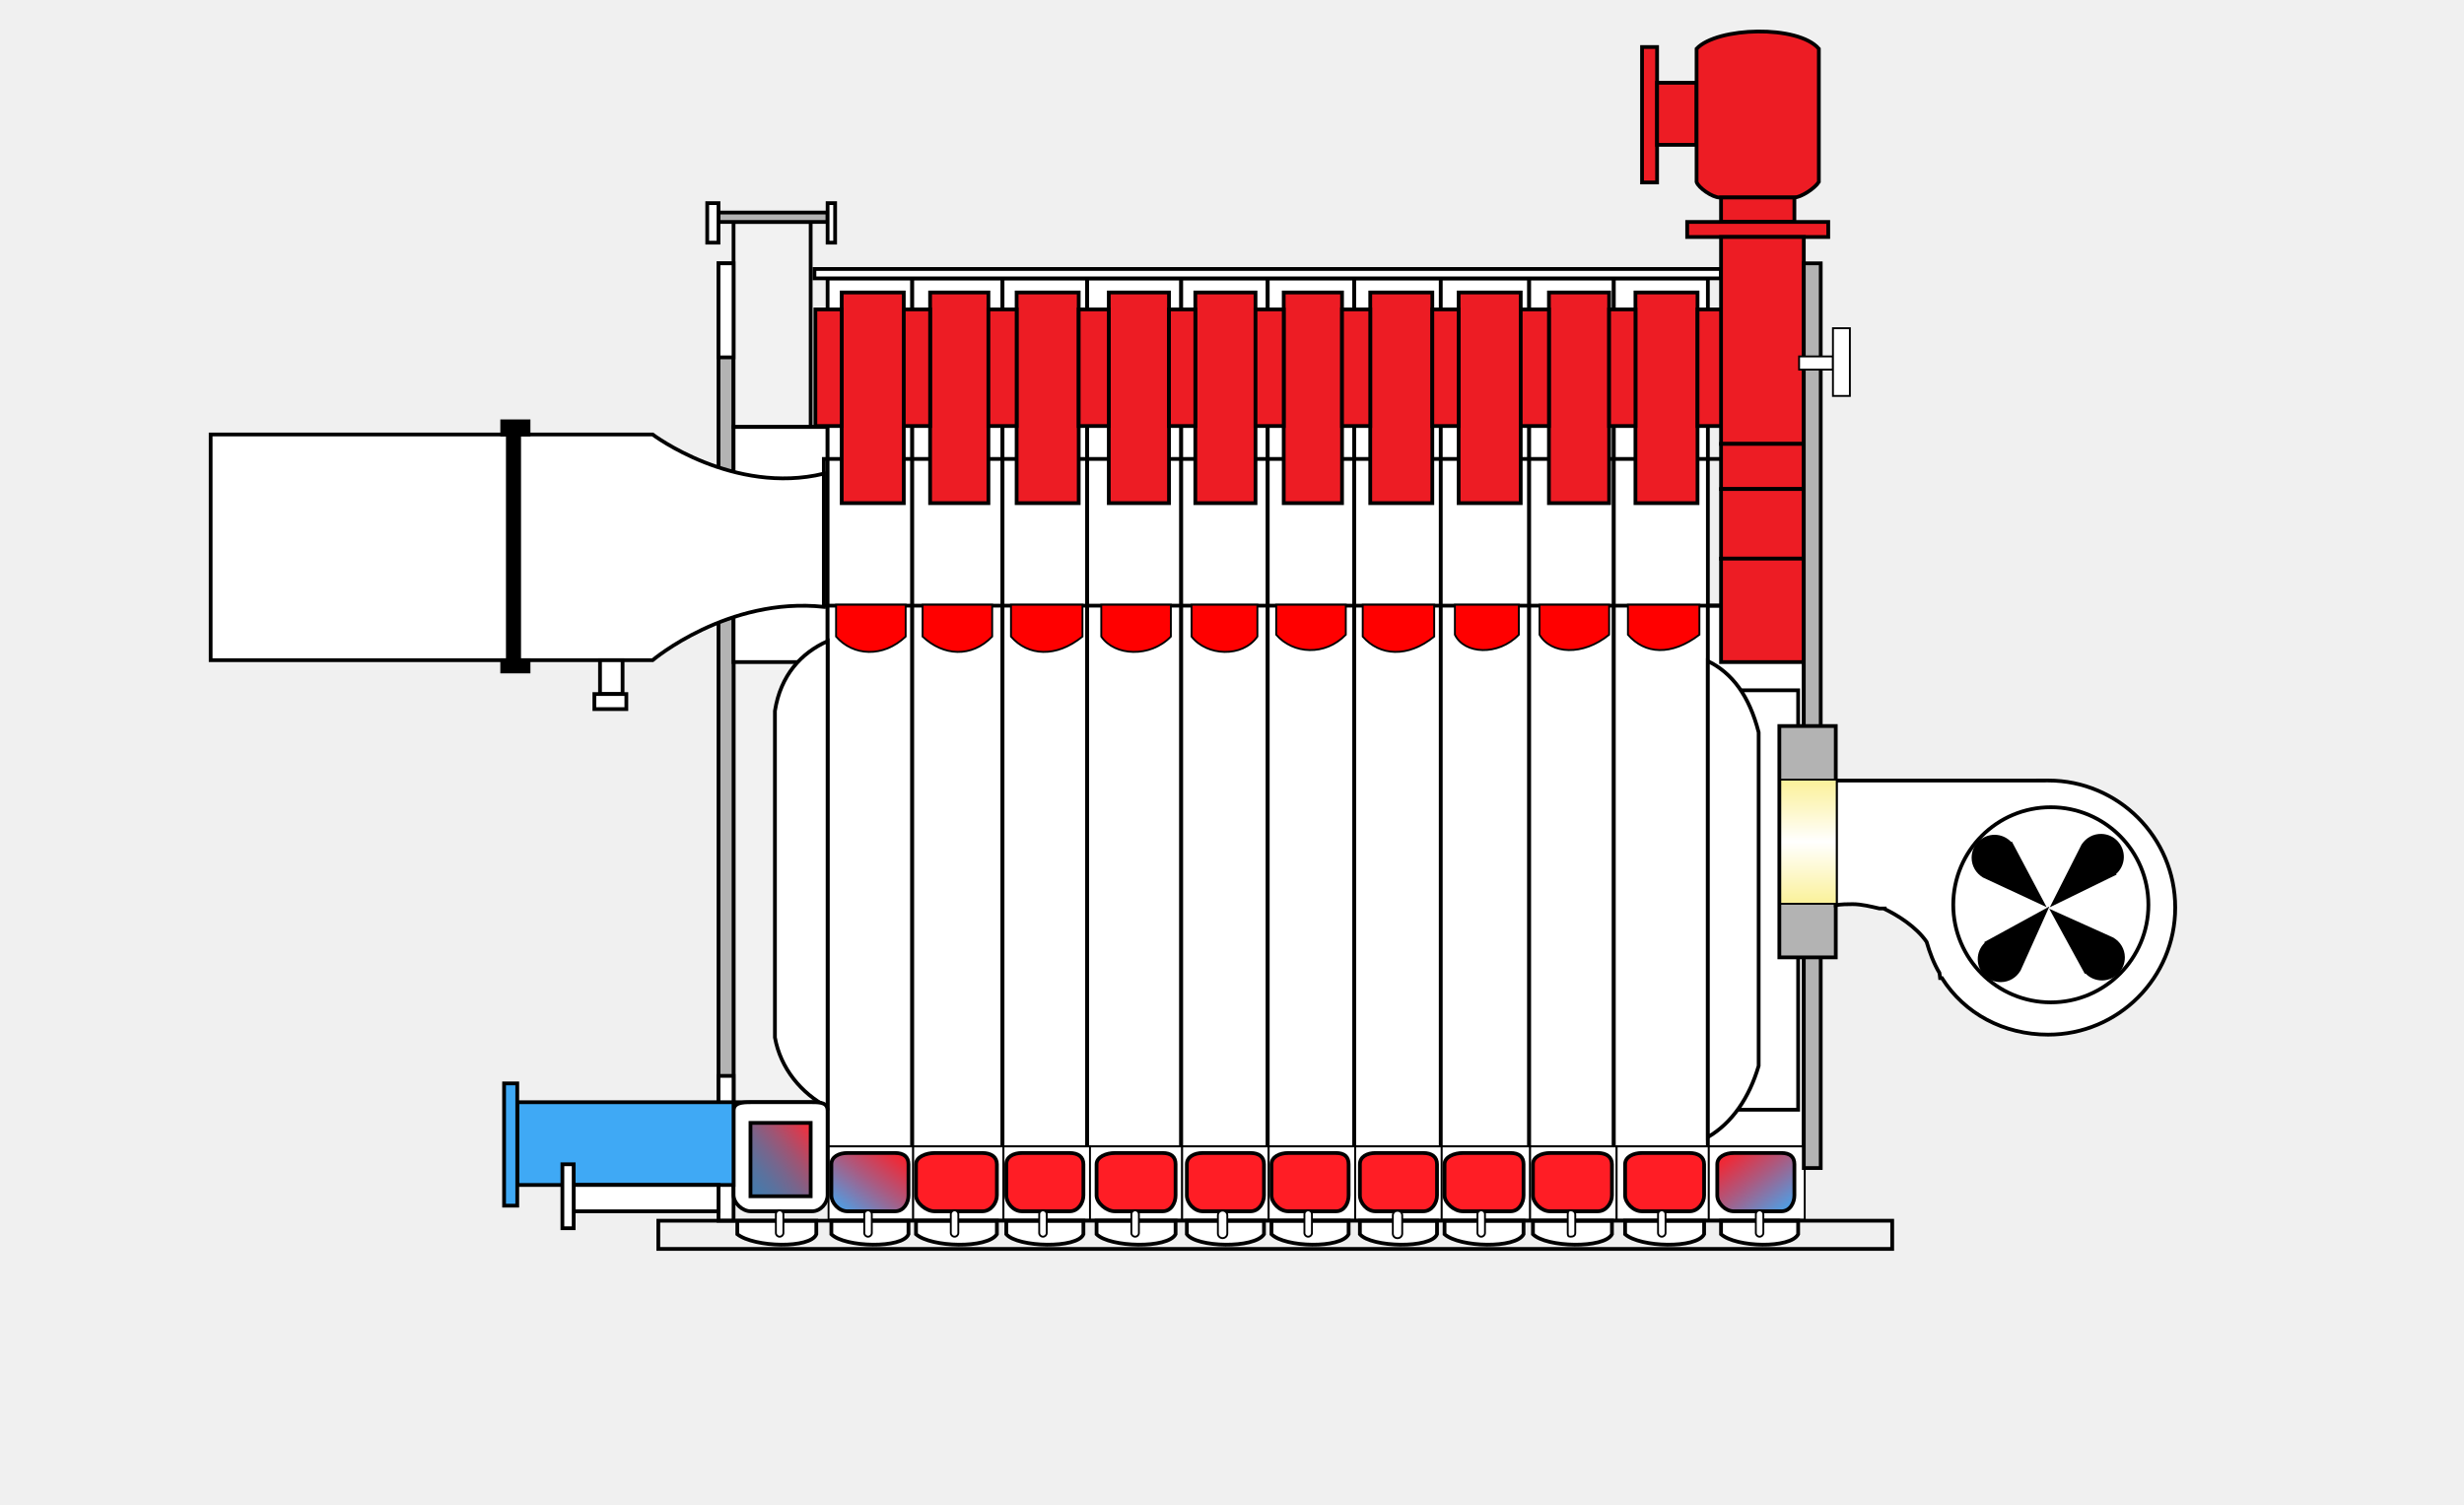
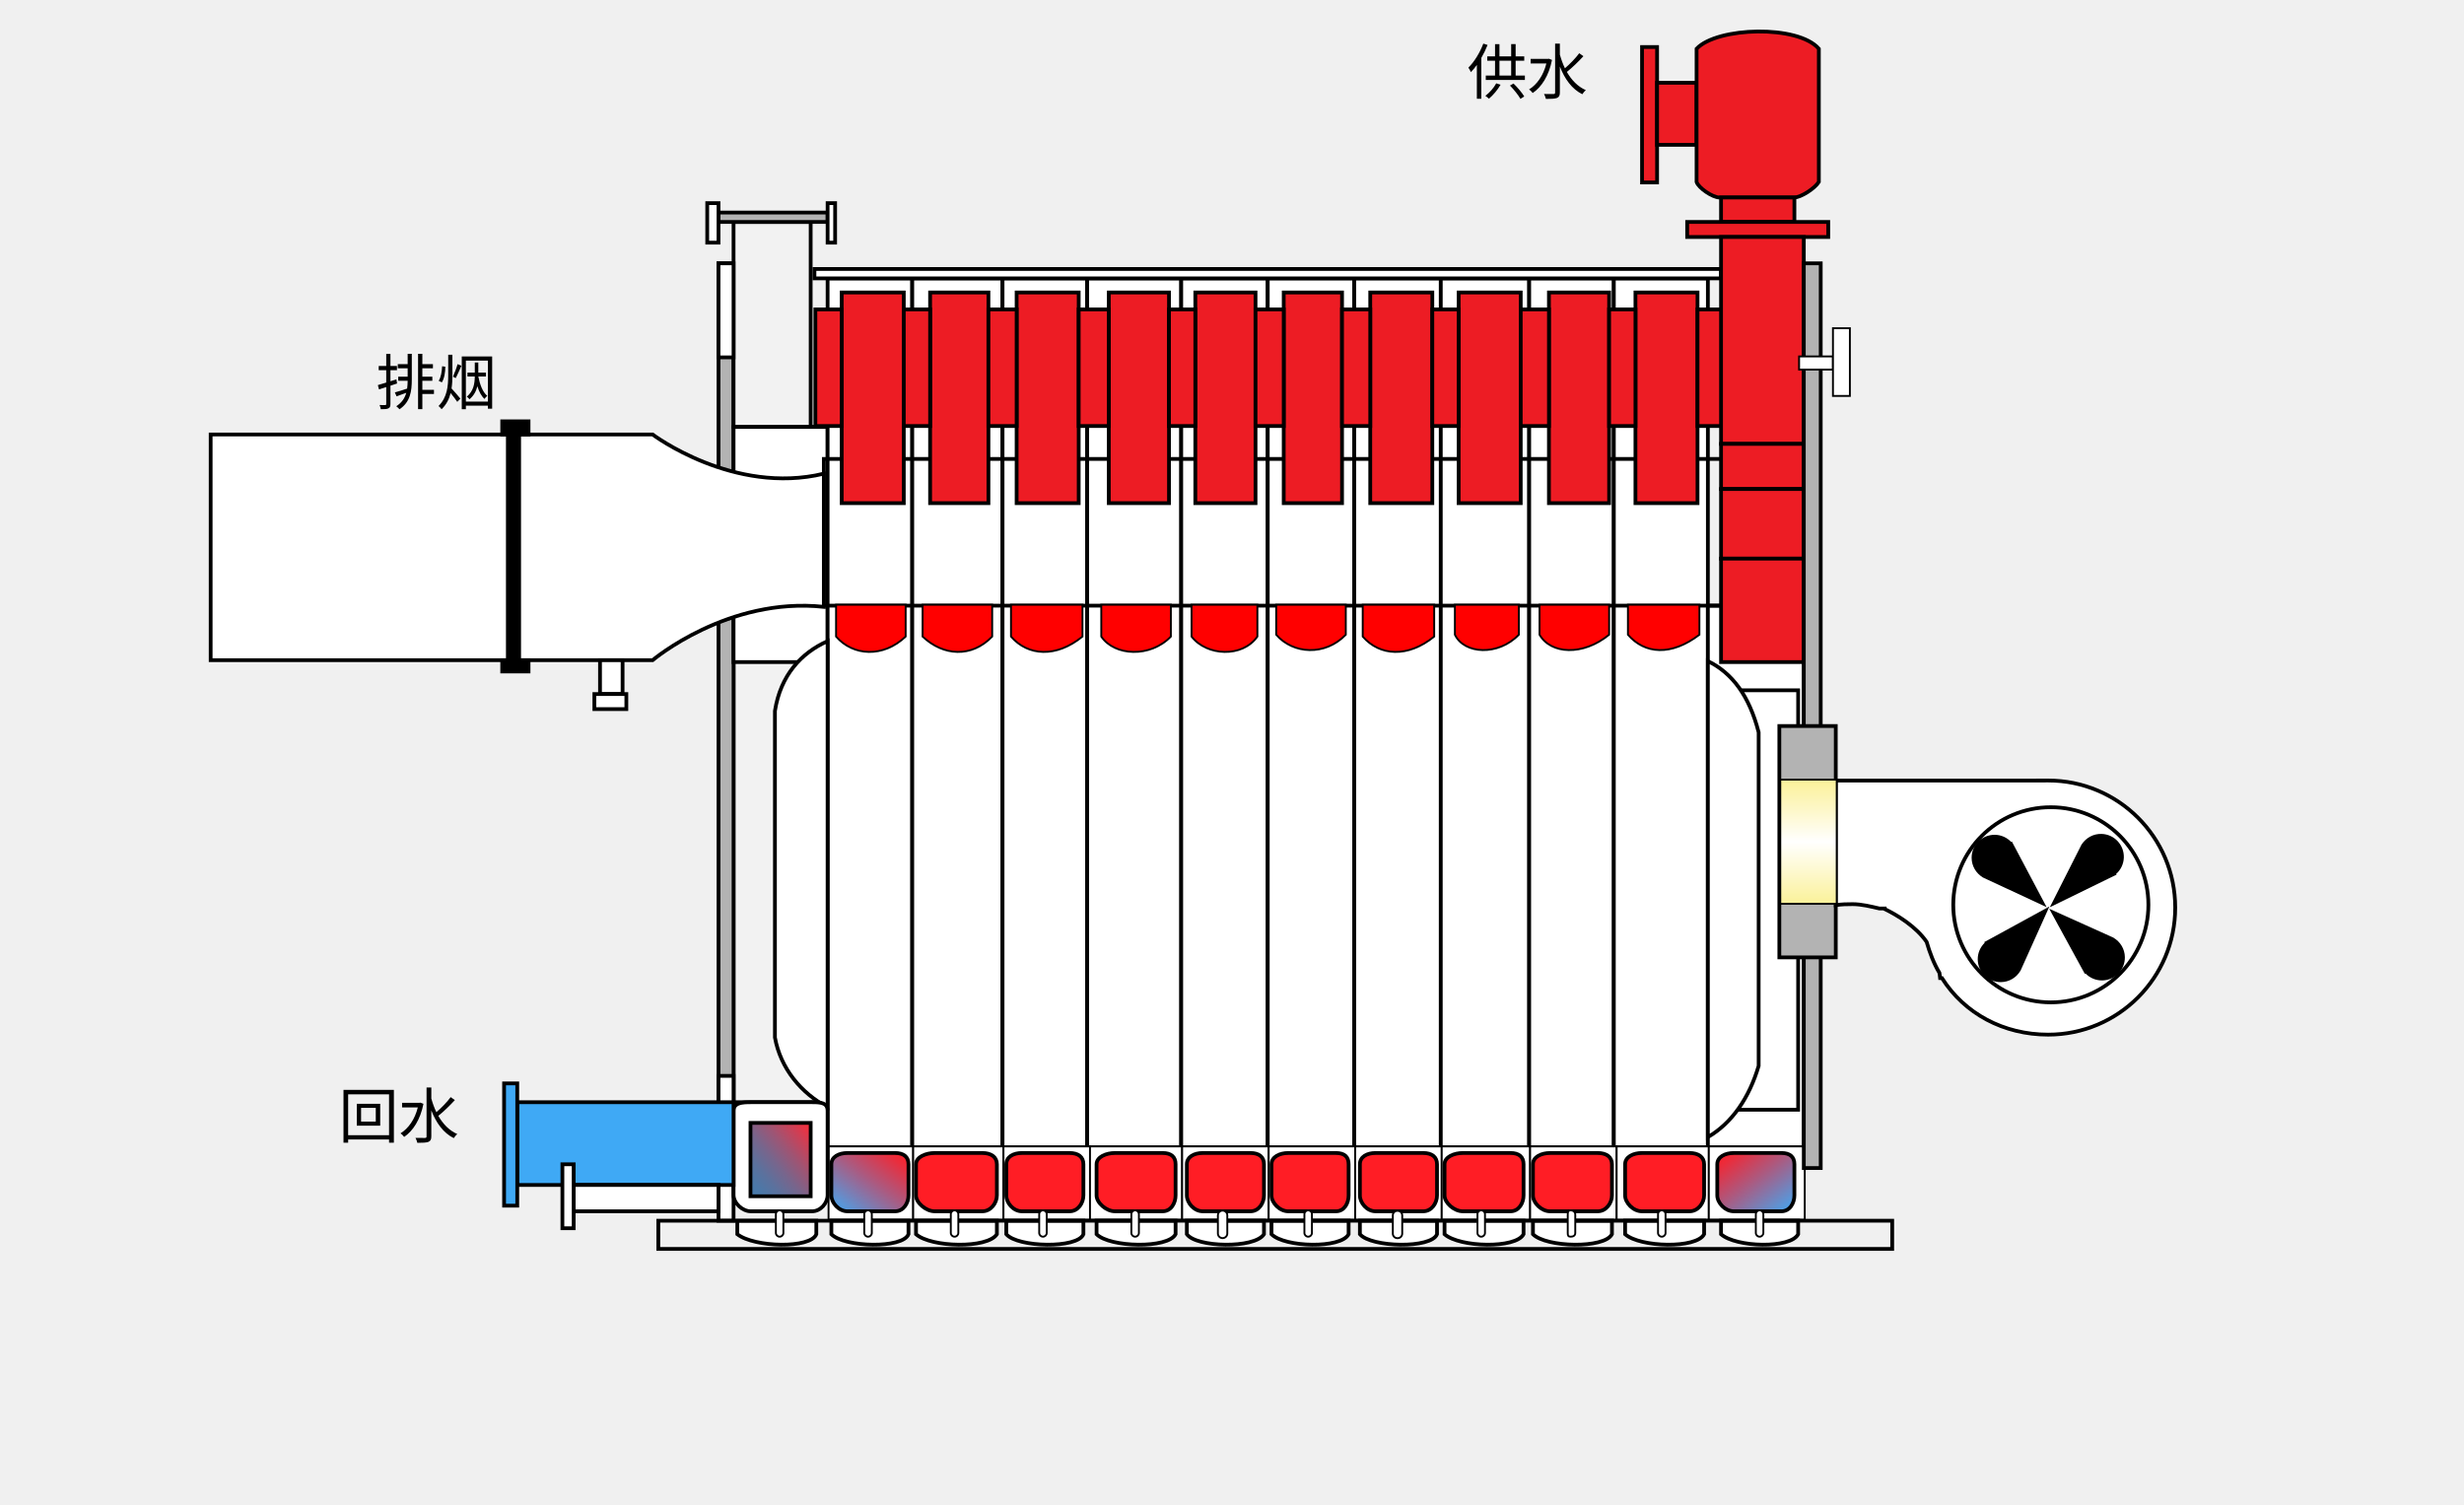
<svg xmlns="http://www.w3.org/2000/svg" version="1.1" id="图层_1" x="0px" y="0px" viewBox="0 0 1310 800" enable-background="new 0 0 1310 800" xml:space="preserve">
  <defs>
    <linearGradient id="SVGID_1_" x1="0%" y1="100%" x2="100%" y2="0%">
      <stop offset="0" style="stop-color:#3FA9F5" />
      <stop offset="0.059" style="stop-color:#4CA0E7" />
      <stop offset="0.525" style="stop-color:#AB5A80" />
      <stop offset="0.849" style="stop-color:#E82E3E" />
      <stop offset="1" style="stop-color:#FF1D25" />
    </linearGradient>
    <linearGradient id="SVGID_2_" x1="100%" y1="100%" x2="0%" y2="0%">
      <stop offset="0" style="stop-color:#3FA9F5" />
      <stop offset="0.059" style="stop-color:#4CA0E7" />
      <stop offset="0.525" style="stop-color:#AB5A80" />
      <stop offset="0.849" style="stop-color:#E82E3E" />
      <stop offset="1" style="stop-color:#FF1D25" />
    </linearGradient>
    <linearGradient id="SVGID_3_" x1="0%" y1="100%" x2="100%" y2="0%">
      <stop offset="0" style="stop-color:#457BAC" />
      <stop offset="0.114" style="stop-color:#4B78A8" />
      <stop offset="0.266" style="stop-color:#5C719D" />
      <stop offset="0.441" style="stop-color:#78658C" />
      <stop offset="0.632" style="stop-color:#9F5473" />
      <stop offset="0.834" style="stop-color:#D13E53" />
      <stop offset="1" style="stop-color:#FF2A36" />
    </linearGradient>
    <linearGradient id="SVGID_4_" x1="0%" y1="100%" x2="0%" y2="0%">
      <stop offset="0" style="stop-color:#FBF199" />
      <stop offset="0.029" style="stop-color:#FBF29F" />
      <stop offset="0.5" style="stop-color:#FFFFFF" />
      <stop offset="0.763" style="stop-color:#FDF7C7" />
      <stop offset="1" style="stop-color:#FBF199" />
    </linearGradient>
  </defs>
  <g id="body">
    <g>
      <rect x="390" y="227" fill="#F2F2F2" stroke="#000000" stroke-width="2" stroke-miterlimit="10" width="50" height="359" />
      <rect x="382" y="140" fill="#B3B3B3" stroke="#000000" stroke-width="2" stroke-miterlimit="10" width="8" height="470" />
      <rect x="390" y="118" fill="#F2F2F2" stroke="#000000" stroke-width="2" stroke-miterlimit="10" width="41" height="109" />
      <rect x="390" y="227" fill="#FFFFFF" stroke="#000000" stroke-width="2" stroke-miterlimit="10" width="50" height="125" />
      <rect x="382" y="140" fill="#FFFFFF" stroke="#000000" stroke-width="2" stroke-miterlimit="10" width="8" height="50" />
      <rect x="382" y="572" fill="#FFFFFF" stroke="#000000" stroke-width="2" stroke-miterlimit="10" width="8" height="77" />
    </g>
    <g>
      <rect x="440" y="148" fill="#FFFFFF" stroke="#000000" stroke-width="2" stroke-miterlimit="10" width="45" height="462" />
      <rect x="485" y="148" fill="#FFFFFF" stroke="#000000" stroke-width="2" stroke-miterlimit="10" width="48" height="462" />
      <rect x="533" y="148" fill="#FFFFFF" stroke="#000000" stroke-width="2" stroke-miterlimit="10" width="45" height="462" />
      <rect x="578" y="148" fill="#FFFFFF" stroke="#000000" stroke-width="2" stroke-miterlimit="10" width="50" height="462" />
      <rect x="628" y="148" fill="#FFFFFF" stroke="#000000" stroke-width="2" stroke-miterlimit="10" width="46" height="462" />
      <rect x="674" y="148" fill="#FFFFFF" stroke="#000000" stroke-width="2" stroke-miterlimit="10" width="46" height="462" />
      <rect x="720" y="148" fill="#FFFFFF" stroke="#000000" stroke-width="2" stroke-miterlimit="10" width="46" height="462" />
      <rect x="766" y="148" fill="#FFFFFF" stroke="#000000" stroke-width="2" stroke-miterlimit="10" width="47" height="462" />
      <rect x="813" y="148" fill="#FFFFFF" stroke="#000000" stroke-width="2" stroke-miterlimit="10" width="45" height="462" />
      <rect x="858" y="148" fill="#FFFFFF" stroke="#000000" stroke-width="2" stroke-miterlimit="10" width="50" height="462" />
      <rect x="908" y="322" fill="#FFFFFF" stroke="#000000" stroke-width="2" stroke-miterlimit="10" width="51" height="288" />
      <rect x="923" y="367" fill="#FFFFFF" stroke="#000000" stroke-width="2" stroke-miterlimit="10" width="33" height="223" />
      <path fill="#FFFFFF" stroke="#000000" stroke-width="2" stroke-miterlimit="10" d="M412,551.596c3,16.544,14,29.617,28,37.098    V340.867c-14,6.234-25,18.064-28,37.099V551.596z" />
      <path fill="#FFFFFF" stroke="#000000" stroke-width="2" stroke-miterlimit="10" d="M935,566.679c-5,16.896-14,30.249-27,37.886    V351.478c13,6.364,22,18.447,27,37.884V566.679z" />
    </g>
    <rect x="438" y="244" fill="none" stroke="#000000" stroke-width="2" stroke-miterlimit="10" width="479" height="78" />
    <g>
      <rect x="440.5" y="609.5" fill="#FFFFFF" stroke="#000000" stroke-miterlimit="10" width="45" height="39" />
      <rect x="485.5" y="609.5" fill="#FFFFFF" stroke="#000000" stroke-miterlimit="10" width="48" height="39" />
      <rect x="533.5" y="609.5" fill="#FFFFFF" stroke="#000000" stroke-miterlimit="10" width="46" height="39" />
      <rect x="579.5" y="609.5" fill="#FFFFFF" stroke="#000000" stroke-miterlimit="10" width="49" height="39" />
      <rect x="628.5" y="609.5" fill="#FFFFFF" stroke="#000000" stroke-miterlimit="10" width="46" height="39" />
      <rect x="674.5" y="609.5" fill="#FFFFFF" stroke="#000000" stroke-miterlimit="10" width="46" height="39" />
      <rect x="720.5" y="609.5" fill="#FFFFFF" stroke="#000000" stroke-miterlimit="10" width="46" height="39" />
      <rect x="766.5" y="609.5" fill="#FFFFFF" stroke="#000000" stroke-miterlimit="10" width="47" height="39" />
      <rect x="813.5" y="609.5" fill="#FFFFFF" stroke="#000000" stroke-miterlimit="10" width="46" height="39" />
      <rect x="859.5" y="609.5" fill="#FFFFFF" stroke="#000000" stroke-miterlimit="10" width="49" height="39" />
      <rect x="908.5" y="609.5" fill="#FFFFFF" stroke="#000000" stroke-miterlimit="10" width="51" height="39" />
    </g>
    <rect id="top1" x="433" y="143" fill="#FFFFFF" stroke="#000000" stroke-width="2" stroke-miterlimit="10" width="482" height="5" />
  </g>
  <g id="red0_top">
    <rect x="447.5" y="155.5" fill="#ED1C24" stroke="#000000" stroke-width="2" stroke-miterlimit="10" width="33" height="112" />
    <rect x="433.5" y="164.5" fill="#ED1C24" stroke="#000000" stroke-width="2" stroke-miterlimit="10" width="14" height="62" />
    <rect x="494.5" y="155.5" fill="#ED1C24" stroke="#000000" stroke-width="2" stroke-miterlimit="10" width="31" height="112" />
    <rect x="480.5" y="164.5" fill="#ED1C24" stroke="#000000" stroke-width="2" stroke-miterlimit="10" width="14" height="62" />
    <rect x="540.5" y="155.5" fill="#ED1C24" stroke="#000000" stroke-width="2" stroke-miterlimit="10" width="33" height="112" />
    <rect x="525.5" y="164.5" fill="#ED1C24" stroke="#000000" stroke-width="2" stroke-miterlimit="10" width="15" height="62" />
    <rect x="589.5" y="155.5" fill="#ED1C24" stroke="#000000" stroke-width="2" stroke-miterlimit="10" width="32" height="112" />
    <rect x="573.5" y="164.5" fill="#ED1C24" stroke="#000000" stroke-width="2" stroke-miterlimit="10" width="16" height="62" />
    <rect x="635.5" y="155.5" fill="#ED1C24" stroke="#000000" stroke-width="2" stroke-miterlimit="10" width="32" height="112" />
    <rect x="621.5" y="164.5" fill="#ED1C24" stroke="#000000" stroke-width="2" stroke-miterlimit="10" width="14" height="62" />
    <rect x="682.5" y="155.5" fill="#ED1C24" stroke="#000000" stroke-width="2" stroke-miterlimit="10" width="31" height="112" />
    <rect x="667.5" y="164.5" fill="#ED1C24" stroke="#000000" stroke-width="2" stroke-miterlimit="10" width="15" height="62" />
    <rect x="728.5" y="155.5" fill="#ED1C24" stroke="#000000" stroke-width="2" stroke-miterlimit="10" width="33" height="112" />
    <rect x="713.5" y="164.5" fill="#ED1C24" stroke="#000000" stroke-width="2" stroke-miterlimit="10" width="15" height="62" />
    <rect x="775.5" y="155.5" fill="#ED1C24" stroke="#000000" stroke-width="2" stroke-miterlimit="10" width="33" height="112" />
    <rect x="761.5" y="164.5" fill="#ED1C24" stroke="#000000" stroke-width="2" stroke-miterlimit="10" width="14" height="62" />
    <rect x="823.5" y="155.5" fill="#ED1C24" stroke="#000000" stroke-width="2" stroke-miterlimit="10" width="32" height="112" />
    <rect x="808.5" y="164.5" fill="#ED1C24" stroke="#000000" stroke-width="2" stroke-miterlimit="10" width="15" height="62" />
    <rect x="869.5" y="155.5" fill="#ED1C24" stroke="#000000" stroke-width="2" stroke-miterlimit="10" width="33" height="112" />
    <rect x="855.5" y="164.5" fill="#ED1C24" stroke="#000000" stroke-width="2" stroke-miterlimit="10" width="14" height="62" />
    <rect x="902.5" y="164.5" fill="#ED1C24" stroke="#000000" stroke-width="2" stroke-miterlimit="10" width="13" height="62" />
  </g>
  <g id="red1_side">
    <rect x="873" y="25" fill="#ED1C24" stroke="#000000" stroke-width="2" stroke-miterlimit="10" width="8" height="72" />
    <rect x="881" y="44" fill="#ED1C24" stroke="#000000" stroke-width="2" stroke-miterlimit="10" width="21" height="33" />
    <path fill="#ED1C24" stroke="#000000" stroke-width="2" stroke-miterlimit="10" d="M967,96.725c-2,3.288-9.432,8.275-13.18,8.275   h-39.675c-3.63,0-11.146-5.083-12.146-8.275V25.921c11-11.652,54-12.818,65,0V96.725z" />
    <rect x="915" y="105" fill="#ED1C24" stroke="#000000" stroke-width="2" stroke-miterlimit="10" width="39" height="13" />
    <rect x="897" y="118" fill="#ED1C24" stroke="#000000" stroke-width="2" stroke-miterlimit="10" width="75" height="8" />
    <rect x="915" y="126" fill="#ED1C24" stroke="#000000" stroke-width="2" stroke-miterlimit="10" width="44" height="110" />
    <rect x="915" y="236" fill="#ED1C24" stroke="#000000" stroke-width="2" stroke-miterlimit="10" width="44" height="24" />
    <rect x="915" y="260" fill="#ED1C24" stroke="#000000" stroke-width="2" stroke-miterlimit="10" width="44" height="37" />
    <rect x="915" y="297" fill="#ED1C24" stroke="#000000" stroke-width="2" stroke-miterlimit="10" width="44" height="55" />
  </g>
  <g id="red2_bottom">
    <path fill="#FFFFFF" stroke="#000000" stroke-width="2" stroke-miterlimit="10" d="M440,635.316c0,4.362-3.758,8.684-8.255,8.684   h-32.551c-4.496,0-9.194-4.321-9.194-8.684v-44.737c0-4.358,4.698-4.579,9.194-4.579h32.551c4.497,0,8.255,0.221,8.255,4.579   V635.316z" />
    <g>
      <path fill="#FFFFFF" stroke="#000000" stroke-width="2" stroke-miterlimit="10" d="M956,656.182c-4,7.771-33,7.066-41,0V649h41    V656.182z" />
      <path fill="#FFFFFF" stroke="#000000" stroke-width="2" stroke-miterlimit="10" d="M906,656.182c-4,7.771-34,7.066-42,0V649h42    V656.182z" />
      <path fill="#FFFFFF" stroke="#000000" stroke-width="2" stroke-miterlimit="10" d="M857,656.182c-4,7.771-35,7.066-42,0V649h42    V656.182z" />
      <path fill="#FFFFFF" stroke="#000000" stroke-width="2" stroke-miterlimit="10" d="M810,656.182c-4,7.771-34,7.066-42,0V649h42    V656.182z" />
      <path fill="#FFFFFF" stroke="#000000" stroke-width="2" stroke-miterlimit="10" d="M764,656.182c-3,7.771-35,7.066-41,0V649h41    V656.182z" />
      <path fill="#FFFFFF" stroke="#000000" stroke-width="2" stroke-miterlimit="10" d="M717,656.182c-4,7.771-34,7.066-41,0V649h41    V656.182z" />
      <path fill="#FFFFFF" stroke="#000000" stroke-width="2" stroke-miterlimit="10" d="M672,656.182c-5,7.771-36,7.066-41,0V649h41    V656.182z" />
      <path fill="#FFFFFF" stroke="#000000" stroke-width="2" stroke-miterlimit="10" d="M625,656.182c-4,7.771-35,7.066-42,0V649h42    V656.182z" />
      <path fill="#FFFFFF" stroke="#000000" stroke-width="2" stroke-miterlimit="10" d="M576,656.182c-3,7.771-35,7.066-41,0V649h41    V656.182z" />
      <path fill="#FFFFFF" stroke="#000000" stroke-width="2" stroke-miterlimit="10" d="M530,656.182c-5,7.771-35,7.066-43,0V649h43    V656.182z" />
      <path fill="#FFFFFF" stroke="#000000" stroke-width="2" stroke-miterlimit="10" d="M483,656.182c-3,7.771-34,7.066-41,0V649h41    V656.182z" />
      <path fill="#FFFFFF" stroke="#000000" stroke-width="2" stroke-miterlimit="10" d="M434,656.182c-3,7.771-33,7.066-42,0V649h42    V656.182z" />
    </g>
    <rect x="350" y="649" fill="none" stroke="#000000" stroke-width="2" stroke-miterlimit="10" width="656" height="15" />
    <g>
      <g>
        <path fill="url(#SVGID_1_)" stroke="#000000" stroke-width="2" stroke-miterlimit="10" d="M483,635.557     c0,3.924-2.505,8.443-7.157,8.443H450.57c-4.655,0-8.57-4.52-8.57-8.443v-16.573c0-3.922,3.915-5.983,8.57-5.983h25.273     c4.652,0,7.157,2.062,7.157,5.983V635.557z" />
        <path fill="url(#SVGID_2_)" stroke="#000000" stroke-width="2" stroke-miterlimit="10" d="M954,635.557     c0,3.924-2.296,8.443-6.947,8.443h-25.273c-4.655,0-8.779-4.52-8.779-8.443v-16.573c0-3.922,4.124-5.983,8.779-5.983h25.273     c4.651,0,6.947,2.062,6.947,5.983V635.557z" />
        <path fill="#FF1D25" stroke="#000000" stroke-width="2" stroke-miterlimit="10" d="M530,635.557c0,3.924-3.117,8.443-7.77,8.443     h-25.272c-4.655,0-9.958-4.52-9.958-8.443v-16.573c0-3.922,5.303-5.983,9.958-5.983h25.272c4.653,0,7.77,2.062,7.77,5.983     V635.557z" />
        <path fill="#FF1D25" stroke="#000000" stroke-width="2" stroke-miterlimit="10" d="M576,635.557c0,3.924-2.728,8.443-7.381,8.443     h-25.272c-4.656,0-8.347-4.52-8.347-8.443v-16.573c0-3.922,3.691-5.983,8.347-5.983h25.272c4.653,0,7.381,2.062,7.381,5.983     V635.557z" />
        <path fill="#FF1D25" stroke="#000000" stroke-width="2" stroke-miterlimit="10" d="M625,635.557c0,3.924-2.288,8.443-6.939,8.443     h-25.273c-4.655,0-9.788-4.52-9.788-8.443v-16.573c0-3.922,5.132-5.983,9.788-5.983h25.273c4.652,0,6.939,2.062,6.939,5.983     V635.557z" />
        <path fill="#FF1D25" stroke="#000000" stroke-width="2" stroke-miterlimit="10" d="M672,635.557c0,3.924-2.594,8.443-7.246,8.443     h-25.272c-4.655,0-8.481-4.52-8.481-8.443v-16.573c0-3.922,3.827-5.983,8.481-5.983h25.272c4.652,0,7.246,2.062,7.246,5.983     V635.557z" />
        <path fill="#FF1D25" stroke="#000000" stroke-width="2" stroke-miterlimit="10" d="M717,635.557c0,3.924-2.12,8.443-6.774,8.443     h-25.271c-4.655,0-8.954-4.52-8.954-8.443v-16.573c0-3.922,4.299-5.983,8.954-5.983h25.271c4.654,0,6.774,2.062,6.774,5.983     V635.557z" />
        <path fill="#FF1D25" stroke="#000000" stroke-width="2" stroke-miterlimit="10" d="M764,635.557c0,3.924-2.732,8.443-7.387,8.443     h-25.27c-4.657,0-8.344-4.52-8.344-8.443v-16.573c0-3.922,3.687-5.983,8.344-5.983h25.27c4.654,0,7.387,2.062,7.387,5.983     V635.557z" />
        <path fill="#FF1D25" stroke="#000000" stroke-width="2" stroke-miterlimit="10" d="M810,635.557c0,3.924-2.344,8.443-6.997,8.443     h-25.27c-4.658,0-9.733-4.52-9.733-8.443v-16.573c0-3.922,5.075-5.983,9.733-5.983h25.27c4.653,0,6.997,2.062,6.997,5.983     V635.557z" />
        <path fill="#FF1D25" stroke="#000000" stroke-width="2" stroke-miterlimit="10" d="M857,635.557c0,3.924-2.954,8.443-7.608,8.443     h-25.273c-4.655,0-9.118-4.52-9.118-8.443v-16.573c0-3.922,4.463-5.983,9.118-5.983h25.273c4.654,0,7.608,2.062,7.608,5.983     V635.557z" />
        <path fill="#FF1D25" stroke="#000000" stroke-width="2" stroke-miterlimit="10" d="M906,635.557c0,3.924-3.128,8.443-7.778,8.443     h-25.271c-4.656,0-8.951-4.52-8.951-8.443v-16.573c0-3.922,4.295-5.983,8.951-5.983h25.271c4.65,0,7.778,2.062,7.778,5.983     V635.557z" />
      </g>
      <rect x="399" y="597" fill="url(#SVGID_3_)" stroke="#000000" stroke-width="2" stroke-miterlimit="10" width="32" height="39" />
    </g>
  </g>
  <g>
    <path fill="#FFFFFF" stroke="#000000" stroke-miterlimit="10" d="M937.5,655.5c0,1.104-0.896,2-2,2l0,0c-1.104,0-2-0.896-2-2v-10   c0-1.104,0.896-2,2-2l0,0c1.104,0,2,0.896,2,2V655.5z" />
    <path fill="#FFFFFF" stroke="#000000" stroke-miterlimit="10" d="M885.5,655.5c0,1.104-0.896,2-2,2l0,0c-1.104,0-2-0.896-2-2v-10   c0-1.104,0.896-2,2-2l0,0c1.104,0,2,0.896,2,2V655.5z" />
    <path fill="#FFFFFF" stroke="#000000" stroke-miterlimit="10" d="M837.5,655.549c0,1.35-1.063,1.951-2.411,1.951h-0.016   c-1.349,0-1.573-0.602-1.573-1.951v-9.809c0-1.349,0.225-2.24,1.573-2.24h0.016c1.348,0,2.411,0.892,2.411,2.24V655.549z" />
    <path fill="#FFFFFF" stroke="#000000" stroke-miterlimit="10" d="M789.5,655.5c0,1.104-0.896,2-2,2l0,0c-1.104,0-2-0.896-2-2v-10   c0-1.104,0.896-2,2-2l0,0c1.104,0,2,0.896,2,2V655.5z" />
    <path fill="#FFFFFF" stroke="#000000" stroke-miterlimit="10" d="M745.5,655.852c0,1.347-1.037,2.441-2.5,2.441l0,0   c-1.461,0-2.5-1.095-2.5-2.441v-9.675c0-1.349,1.039-2.441,2.5-2.441l0,0c1.463,0,2.5,1.093,2.5,2.441V655.852z" />
    <path fill="#FFFFFF" stroke="#000000" stroke-miterlimit="10" d="M697.5,655.5c0,1.104-0.896,2-2,2l0,0c-1.104,0-2-0.896-2-2v-10   c0-1.104,0.896-2,2-2l0,0c1.104,0,2,0.896,2,2V655.5z" />
    <path fill="#FFFFFF" stroke="#000000" stroke-miterlimit="10" d="M652.5,655.829c0,1.347-1.151,2.44-2.5,2.44l0,0   c-1.35,0-2.5-1.094-2.5-2.44v-9.768c0-1.347,1.15-2.441,2.5-2.441l0,0c1.349,0,2.5,1.095,2.5,2.441V655.829z" />
    <path fill="#FFFFFF" stroke="#000000" stroke-miterlimit="10" d="M605.5,655.5c0,1.104-0.896,2-2,2l0,0c-1.104,0-2-0.896-2-2v-10   c0-1.104,0.896-2,2-2l0,0c1.104,0,2,0.896,2,2V655.5z" />
    <path fill="#FFFFFF" stroke="#000000" stroke-miterlimit="10" d="M556.5,655.5c0,1.104-0.896,2-2,2l0,0c-1.104,0-2-0.896-2-2v-10   c0-1.104,0.896-2,2-2l0,0c1.104,0,2,0.896,2,2V655.5z" />
    <path fill="#FFFFFF" stroke="#000000" stroke-miterlimit="10" d="M509.5,655.5c0,1.104-0.896,2-2,2l0,0c-1.104,0-2-0.896-2-2v-10   c0-1.104,0.896-2,2-2l0,0c1.104,0,2,0.896,2,2V655.5z" />
    <path fill="#FFFFFF" stroke="#000000" stroke-miterlimit="10" d="M463.5,655.5c0,1.104-0.896,2-2,2l0,0c-1.104,0-2-0.896-2-2v-10   c0-1.104,0.896-2,2-2l0,0c1.104,0,2,0.896,2,2V655.5z" />
    <path fill="#FFFFFF" stroke="#000000" stroke-miterlimit="10" d="M416.5,655.5c0,1.104-0.896,2-2,2l0,0c-1.104,0-2-0.896-2-2v-10   c0-1.104,0.896-2,2-2l0,0c1.104,0,2,0.896,2,2V655.5z" />
  </g>
  <g>
    <path fill="#FF0000" stroke="#000000" stroke-miterlimit="10" d="M481.5,338.433c-12,11.394-28,10.376-37,0V321.5h37V338.433z" />
    <path fill="#FF0000" stroke="#000000" stroke-miterlimit="10" d="M527.5,338.433c-11,11.394-26,10.376-37,0V321.5h37V338.433z" />
    <path fill="#FF0000" stroke="#000000" stroke-miterlimit="10" d="M575.5,338.433c-14,11.394-29,10.376-38,0V321.5h38V338.433z" />
    <path fill="#FF0000" stroke="#000000" stroke-miterlimit="10" d="M622.5,338.433c-11,11.394-30,10.376-37,0V321.5h37V338.433z" />
    <path fill="#FF0000" stroke="#000000" stroke-miterlimit="10" d="M668.5,338.433c-8,11.394-27,10.376-35,0V321.5h35V338.433z" />
    <path fill="#FF0000" stroke="#000000" stroke-miterlimit="10" d="M715.5,337.457c-11,11.394-28,10.376-37,0V321.5h37V337.457z" />
    <path fill="#FF0000" stroke="#000000" stroke-miterlimit="10" d="M762.5,338.433c-14,11.394-29,10.376-38,0V321.5h38V338.433z" />
    <path fill="#FF0000" stroke="#000000" stroke-miterlimit="10" d="M807.5,337.457c-11,11.394-29,10.376-34,0V321.5h34V337.457z" />
    <path fill="#FF0000" stroke="#000000" stroke-miterlimit="10" d="M855.5,337.457c-14,11.394-31,10.376-37,0V321.5h37V337.457z" />
    <path fill="#FF0000" stroke="#000000" stroke-miterlimit="10" d="M903.5,337.457c-15,11.394-29,10.376-38,0V321.5h38V337.457z" />
  </g>
  <g>
    <g>
      <rect x="959" y="140" fill="#B3B3B3" stroke="#000000" stroke-width="2" stroke-miterlimit="10" width="9" height="481" />
      <rect x="946" y="386" fill="#B3B3B3" stroke="#000000" stroke-width="2" stroke-miterlimit="10" width="30" height="123" />
    </g>
    <g>
      <rect x="956.5" y="189.5" fill="#FFFFFF" stroke="#000000" stroke-miterlimit="10" width="18" height="7" />
      <rect x="974.5" y="174.5" fill="#FFFFFF" stroke="#000000" stroke-miterlimit="10" width="9" height="36" />
    </g>
    <g id="fan">
      <path fill="#FFFFFF" stroke="#000000" stroke-width="2" stroke-miterlimit="10" d="M1088.917,414.964    c-5.758,0-16.684,0.036-16.684,0.036H976v66.238c3-0.496,6.058-0.535,8.941-0.535c4.771,0,9.879,1.297,14.213,2.297H1002v0.287    c7,3.353,16.844,9.535,22.299,17.481c1.637,5.693,3.845,11.534,6.83,16.505c0.168,0.751,0.196,1.727,0.324,2.727h0.979    c12.072,19,32.854,30.072,56.485,30.072c37.305,0,67.548-30.249,67.548-67.553    C1156.465,445.212,1126.222,414.964,1088.917,414.964z" />
      <circle fill="#FFFFFF" stroke="#000000" stroke-width="2" stroke-miterlimit="10" cx="1090.334" cy="481.048" r="51.873" />
      <g>
        <path d="M1054.62,466.705c0.513,0.279,1.035,0.535,1.591,0.74l31.895,14.85l-16.401-30.944c-0.186-0.447-0.438-0.851-0.673-1.269     l-1.456-2.747l-0.279,0.345c-2.228-2.36-5.36-3.854-8.862-3.854c-6.742,0-12.209,5.466-12.209,12.208     c0,4.414,2.365,8.245,5.874,10.387l-0.022,0.03L1054.62,466.705z" />
        <path d="M1106.472,449.402c-0.297,0.502-0.568,1.016-0.79,1.564l-15.889,31.39l31.467-15.377c0.449-0.171,0.862-0.41,1.29-0.63     l2.791-1.366l-0.332-0.289c2.43-2.149,4.025-5.231,4.14-8.732c0.221-6.737-5.061-12.381-11.799-12.601     c-4.412-0.146-8.318,2.09-10.579,5.527l-0.025-0.025L1106.472,449.402z" />
        <path d="M1123.166,498.301c-0.515-0.272-1.039-0.523-1.599-0.719l-32.087-14.43l16.805,30.726     c0.194,0.443,0.449,0.844,0.691,1.259l1.494,2.728l0.27-0.347c2.258,2.332,5.411,3.782,8.913,3.736     c6.742-0.087,12.136-5.622,12.046-12.366c-0.058-4.412-2.467-8.213-6.006-10.311l0.022-0.028L1123.166,498.301z" />
        <path d="M1074.432,515.622c0.271-0.516,0.521-1.042,0.716-1.603l14.43-32.084l-30.728,16.806     c-0.441,0.191-0.841,0.446-1.259,0.69l-2.726,1.491l0.349,0.273c-2.331,2.258-3.785,5.41-3.738,8.913     c0.086,6.741,5.622,12.135,12.364,12.044c4.414-0.058,8.216-2.468,10.313-6.006l0.025,0.021L1074.432,515.622z" />
      </g>
    </g>
    <rect x="946.5" y="414.5" fill="url(#SVGID_4_)" stroke="#000000" stroke-miterlimit="10" width="30" height="66" />
  </g>
  <g>
    <g>
      <rect x="275" y="586" fill="#3FA9F5" stroke="#000000" stroke-width="2" stroke-miterlimit="10" width="115" height="44" />
      <rect x="268" y="576" fill="#3FA9F5" stroke="#000000" stroke-width="2" stroke-miterlimit="10" width="7" height="65" />
    </g>
    <g>
      <rect x="305" y="630" fill="#FFFFFF" stroke="#000000" stroke-width="2" stroke-miterlimit="10" width="77" height="14" />
      <rect x="299" y="619" fill="#FFFFFF" stroke="#000000" stroke-width="2" stroke-miterlimit="10" width="6" height="34" />
    </g>
  </g>
  <g>
    <path fill="#FFFFFF" stroke="#000000" stroke-width="2" stroke-miterlimit="10" d="M346.964,231H112v120h234.964   c0,0,40.036-33.858,91.036-28.364v-70.804C390,263.428,346.964,231,346.964,231z" />
    <g>
      <rect x="319" y="351" fill="#FFFFFF" stroke="#000000" stroke-width="2" stroke-miterlimit="10" width="12" height="18" />
      <rect x="316" y="369" fill="#FFFFFF" stroke="#000000" stroke-width="2" stroke-miterlimit="10" width="17" height="8" />
    </g>
    <g>
      <rect x="270" y="231" stroke="#000000" stroke-width="2" stroke-miterlimit="10" width="6" height="119" />
      <rect x="267" y="224" stroke="#000000" stroke-width="2" stroke-miterlimit="10" width="14" height="7" />
      <rect x="267" y="351" stroke="#000000" stroke-width="2" stroke-miterlimit="10" width="14" height="6" />
    </g>
  </g>
  <g>
    <rect x="382" y="113" fill="#B3B3B3" stroke="#000000" stroke-width="2" stroke-miterlimit="10" width="58" height="5" />
    <rect x="440" y="108" fill="#FFFFFF" stroke="#000000" stroke-width="2" stroke-miterlimit="10" width="4" height="21" />
    <rect x="376" y="108" fill="#FFFFFF" stroke="#000000" stroke-width="2" stroke-miterlimit="10" width="6" height="21" />
  </g>
  <g>
- 		
- 	</g>
+     <text x="780" y="50" fill="#000000" font-size="32">供水</text>
+     <text x="180" y="605" fill="#000000" font-size="32">回水</text>
+     <text x="200" y="215" fill="#000000" font-size="32">排烟</text>
+   </g>
  <g id="dash_container">

	</g>
  <g id="fire_container">

	</g>
  <g id="dash_smoke_container">

	</g>
</svg>
